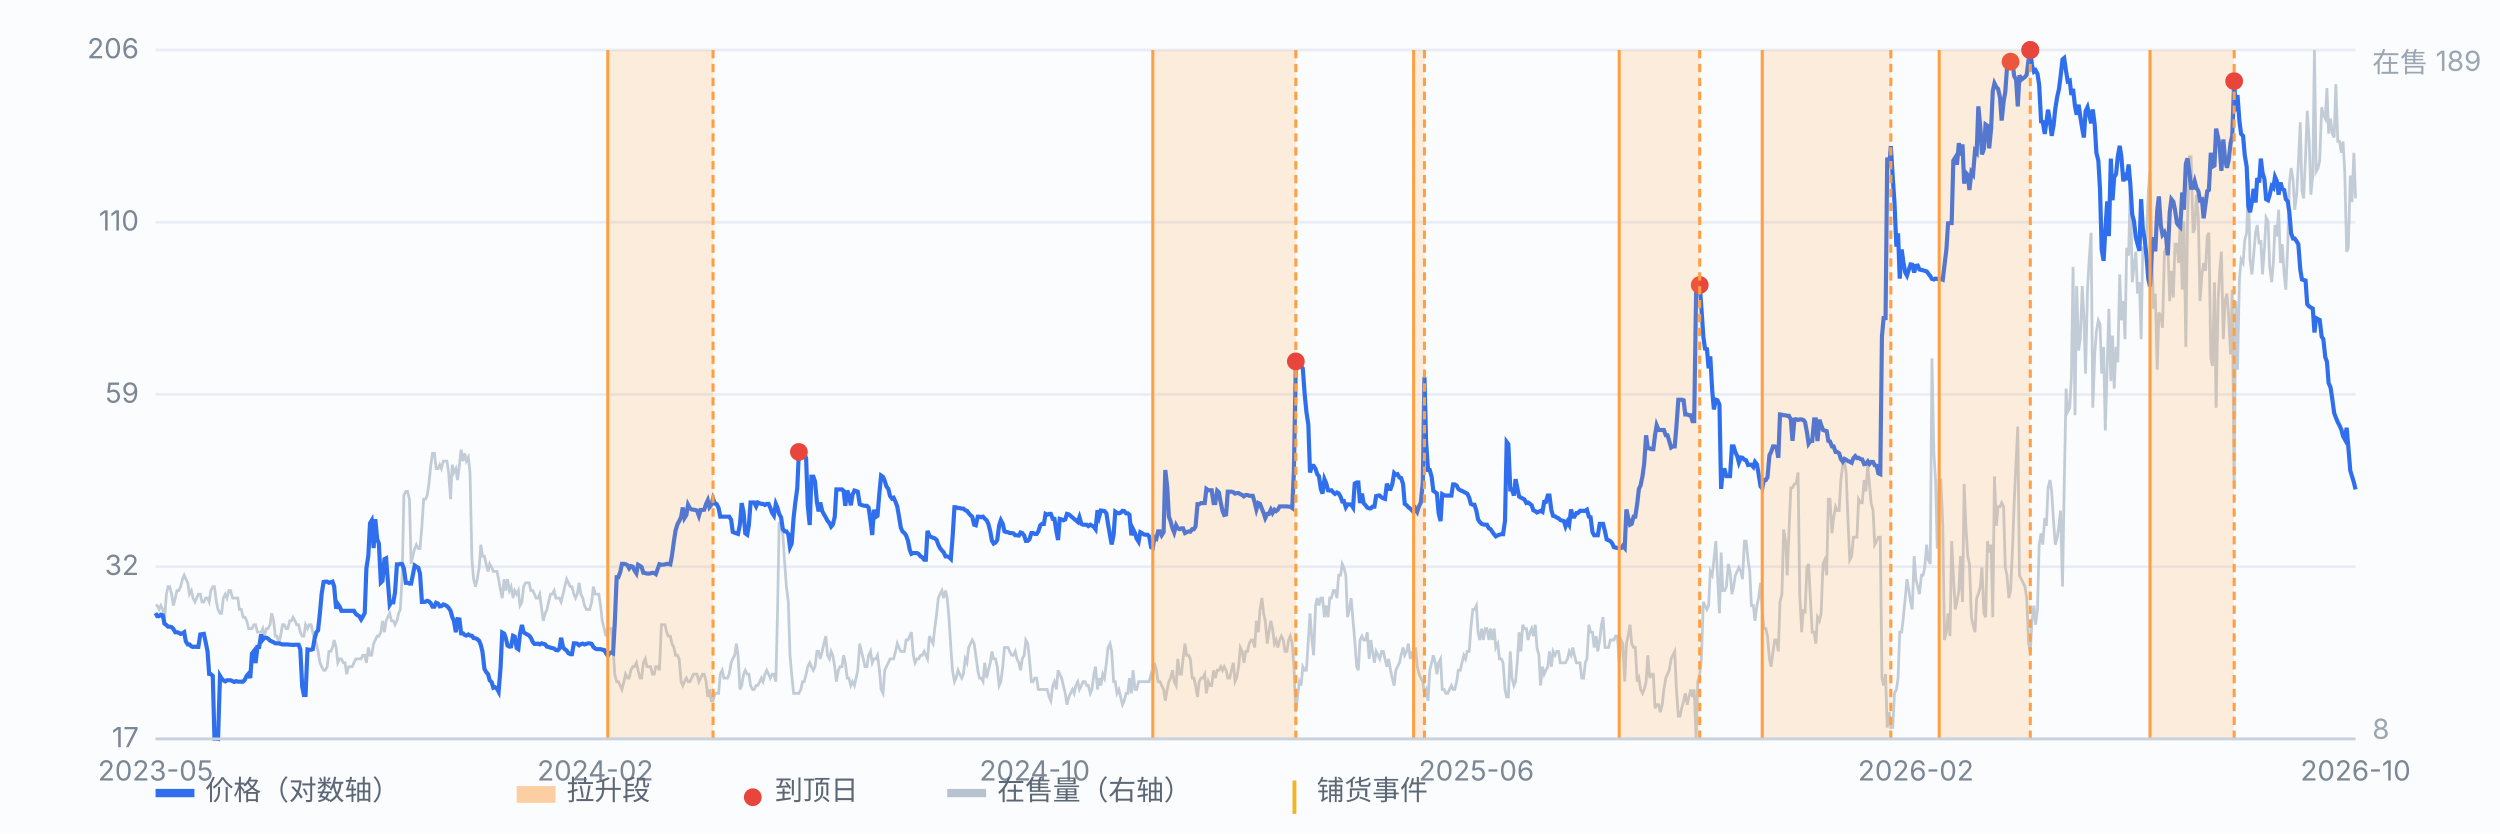
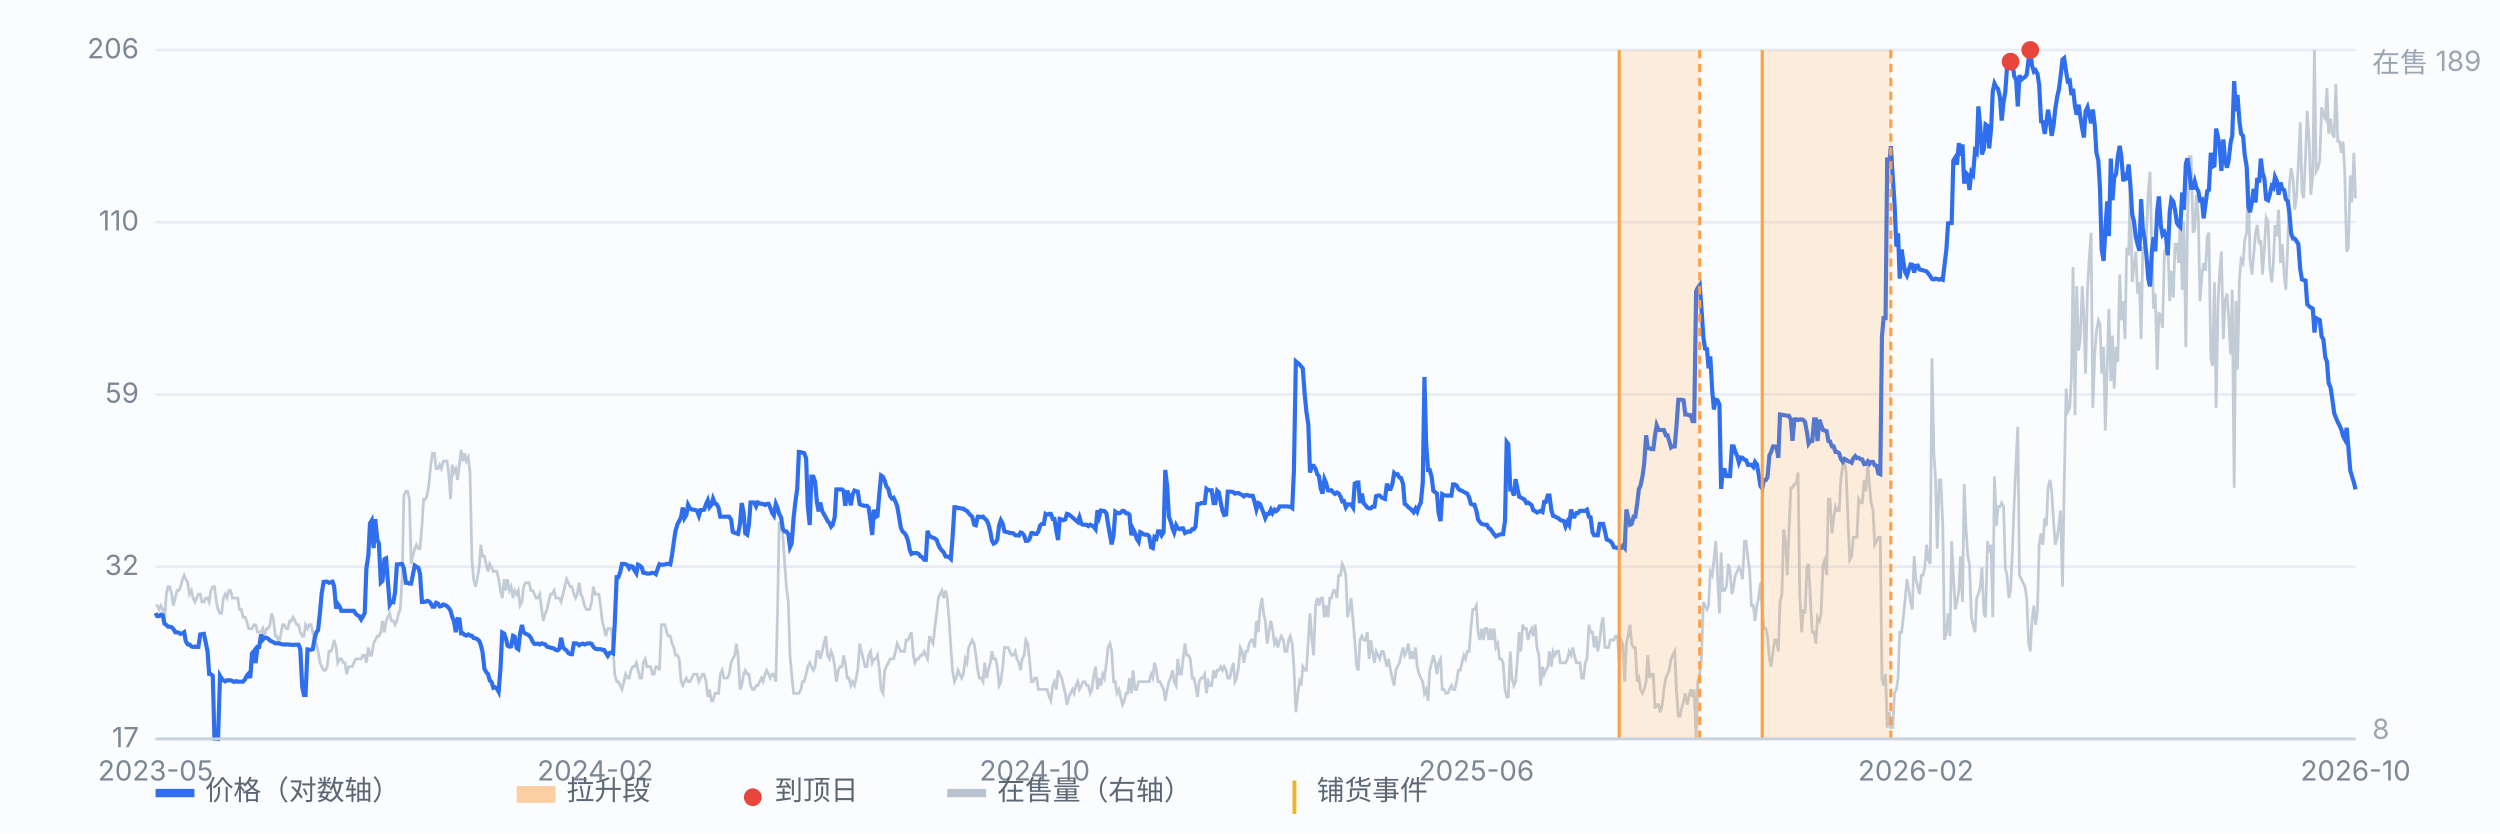
<svg xmlns="http://www.w3.org/2000/svg" viewBox="0 0 900 300" preserveAspectRatio="xMidYMid meet" style="width:100%;max-width:900px;height:auto;display:block" font-family="-apple-system,Segoe UI,Microsoft YaHei,sans-serif" font-size="10">
  <rect x="0" y="0" width="900" height="300" fill="#fbfcfe" />
  <line x1="56" y1="266.0" x2="848" y2="266.0" stroke="#e8edf5" stroke-width="1" />
  <text x="50" y="269.0" text-anchor="end" fill="#7b8794">17</text>
  <line x1="56" y1="204.0" x2="848" y2="204.0" stroke="#e8edf5" stroke-width="1" />
  <text x="50" y="207.0" text-anchor="end" fill="#7b8794">32</text>
  <line x1="56" y1="142.0" x2="848" y2="142.0" stroke="#e8edf5" stroke-width="1" />
  <text x="50" y="145.0" text-anchor="end" fill="#7b8794">59</text>
  <line x1="56" y1="80.0" x2="848" y2="80.0" stroke="#e8edf5" stroke-width="1" />
  <text x="50" y="83.0" text-anchor="end" fill="#7b8794">110</text>
  <line x1="56" y1="18.0" x2="848" y2="18.0" stroke="#e8edf5" stroke-width="1" />
  <text x="50" y="21.0" text-anchor="end" fill="#7b8794">206</text>
  <path d="M56.0 218.0 L56.6 218.0 L57.3 219.4 L57.9 218.0 L58.6 219.4 L59.2 223.5 L59.9 213.9 L60.5 211.2 L61.1 211.2 L61.8 213.9 L62.4 218.0 L63.1 215.3 L63.7 212.6 L64.4 212.6 L65.0 211.2 L65.7 208.5 L66.3 207.1 L66.9 208.5 L67.6 209.8 L68.2 213.9 L68.9 212.6 L69.5 215.3 L70.2 216.7 L70.8 215.3 L71.4 213.9 L72.1 213.9 L72.7 216.7 L73.4 216.7 L74.0 215.3 L74.7 215.3 L75.3 216.7 L75.9 212.6 L76.6 211.2 L77.2 211.2 L77.9 216.7 L78.5 219.4 L79.2 220.8 L79.8 220.8 L80.4 215.3 L81.1 213.9 L81.7 215.3 L82.4 212.6 L83.0 212.6 L83.7 215.3 L84.3 215.3 L85.0 215.3 L85.6 215.3 L86.2 219.4 L86.9 219.4 L87.5 222.2 L88.2 222.2 L88.8 223.5 L89.5 226.3 L90.1 226.3 L90.7 226.3 L91.4 224.9 L92.0 224.9 L92.7 227.6 L93.3 227.6 L94.0 227.6 L94.6 226.3 L95.2 229.0 L95.9 226.3 L96.5 226.3 L97.2 224.9 L97.8 220.8 L98.5 223.5 L99.1 229.0 L99.7 229.0 L100.4 231.7 L101.0 229.0 L101.7 224.9 L102.3 224.9 L103.0 226.3 L103.6 226.3 L104.3 223.5 L104.9 223.5 L105.5 222.2 L106.2 223.5 L106.8 224.9 L107.5 224.9 L108.1 227.6 L108.8 229.0 L109.4 229.0 L110.0 224.9 L110.7 226.3 L111.3 224.9 L112.0 224.9 L112.6 227.6 L113.3 230.4 L113.9 231.7 L114.5 234.5 L115.2 238.6 L115.8 240.0 L116.5 241.3 L117.1 241.3 L117.8 240.0 L118.4 234.5 L119.1 234.5 L119.7 233.1 L120.3 230.4 L121.0 233.1 L121.6 238.6 L122.3 237.2 L122.9 237.2 L123.6 238.6 L124.2 238.6 L124.8 242.7 L125.5 240.0 L126.1 240.0 L126.8 240.0 L127.4 238.6 L128.1 237.2 L128.7 237.2 L129.3 237.2 L130.0 237.2 L130.6 235.9 L131.3 235.9 L131.9 238.6 L132.6 233.1 L133.2 235.9 L133.8 235.9 L134.5 231.7 L135.1 230.4 L135.8 229.0 L136.4 229.0 L137.1 227.6 L137.7 223.5 L138.4 227.6 L139.0 223.5 L139.6 222.2 L140.3 220.8 L140.9 223.5 L141.6 223.5 L142.2 224.9 L142.9 223.5 L143.5 220.8 L144.1 219.4 L144.8 207.1 L145.4 178.3 L146.1 176.9 L146.7 176.9 L147.4 179.7 L148.0 203.0 L148.6 200.2 L149.3 197.5 L149.9 196.1 L150.6 197.5 L151.2 197.5 L151.9 189.3 L152.5 179.7 L153.2 179.7 L153.8 178.3 L154.4 174.2 L155.1 167.3 L155.7 163.2 L156.4 163.2 L157.0 168.7 L157.7 168.7 L158.3 167.3 L158.9 168.7 L159.6 166.0 L160.2 166.0 L160.9 166.0 L161.5 170.1 L162.2 179.7 L162.8 167.3 L163.4 170.1 L164.1 168.7 L164.7 172.8 L165.4 167.3 L166.0 161.9 L166.7 166.0 L167.3 163.2 L167.9 166.0 L168.6 164.6 L169.2 170.1 L169.9 201.6 L170.5 208.5 L171.2 211.2 L171.8 208.5 L172.5 204.3 L173.1 196.1 L173.7 200.2 L174.4 200.2 L175.0 203.0 L175.7 205.7 L176.3 203.0 L177.0 204.3 L177.6 205.7 L178.2 205.7 L178.9 205.7 L179.5 208.5 L180.2 212.6 L180.8 215.3 L181.5 208.5 L182.1 212.6 L182.7 208.5 L183.4 212.6 L184.0 211.2 L184.7 215.3 L185.3 212.6 L186.0 213.9 L186.6 212.6 L187.2 218.0 L187.9 216.7 L188.5 211.2 L189.2 209.8 L189.8 209.8 L190.5 209.8 L191.1 212.6 L191.8 212.6 L192.4 213.9 L193.0 215.3 L193.7 215.3 L194.3 213.9 L195.0 219.4 L195.6 223.5 L196.3 220.8 L196.9 219.4 L197.5 216.7 L198.2 213.9 L198.8 213.9 L199.5 212.6 L200.1 215.3 L200.8 215.3 L201.4 215.3 L202.0 216.7 L202.7 213.9 L203.3 211.2 L204.0 208.5 L204.6 209.8 L205.3 211.2 L205.9 211.2 L206.6 213.9 L207.2 215.3 L207.8 213.9 L208.5 209.8 L209.1 213.9 L209.8 215.3 L210.4 218.0 L211.1 219.4 L211.7 219.4 L212.3 219.4 L213.0 216.7 L213.6 211.2 L214.3 213.9 L214.9 213.9 L215.6 213.9 L216.2 218.0 L216.8 223.5 L217.5 226.3 L218.1 229.0 L218.8 226.3 L219.4 226.3 L220.1 226.3 L220.7 233.1 L221.3 242.7 L222.0 245.4 L222.6 245.4 L223.3 246.8 L223.9 248.2 L224.6 245.4 L225.2 242.7 L225.9 244.1 L226.5 244.1 L227.1 241.3 L227.8 240.0 L228.4 240.0 L229.1 238.6 L229.7 241.3 L230.4 244.1 L231.0 244.1 L231.6 238.6 L232.3 237.2 L232.9 240.0 L233.6 240.0 L234.2 240.0 L234.9 242.7 L235.5 242.7 L236.1 240.0 L236.8 240.0 L237.4 241.3 L238.1 224.9 L238.7 224.9 L239.4 224.9 L240.0 227.6 L240.6 229.0 L241.3 229.0 L241.9 231.7 L242.6 233.1 L243.2 235.9 L243.9 235.9 L244.5 237.2 L245.2 245.4 L245.8 246.8 L246.4 245.4 L247.1 244.1 L247.7 245.4 L248.4 245.4 L249.0 244.1 L249.7 242.7 L250.3 242.7 L250.9 242.7 L251.6 245.4 L252.2 244.1 L252.9 242.7 L253.5 242.7 L254.2 245.4 L254.8 250.9 L255.4 248.2 L256.1 252.3 L256.7 252.3 L257.4 249.6 L258.0 249.6 L258.7 249.6 L259.3 242.7 L260.0 241.3 L260.6 244.1 L261.2 244.1 L261.9 244.1 L262.5 242.7 L263.2 238.6 L263.8 237.2 L264.5 235.9 L265.1 231.7 L265.7 235.9 L266.4 248.2 L267.0 246.8 L267.7 242.7 L268.3 241.3 L269.0 242.7 L269.6 242.7 L270.2 246.8 L270.9 248.2 L271.5 248.2 L272.2 246.8 L272.8 246.8 L273.5 245.4 L274.1 244.1 L274.7 245.4 L275.4 242.7 L276.0 241.3 L276.7 242.7 L277.3 244.1 L278.0 242.7 L278.6 242.7 L279.3 245.4 L279.9 220.8 L280.5 187.9 L281.2 190.6 L281.8 192.0 L282.5 203.0 L283.1 211.2 L283.8 216.7 L284.4 235.9 L285.0 242.7 L285.7 249.6 L286.3 249.6 L287.0 249.6 L287.6 249.6 L288.3 248.2 L288.9 245.4 L289.5 245.4 L290.2 242.7 L290.8 240.0 L291.5 238.6 L292.1 240.0 L292.8 241.3 L293.4 240.0 L294.1 234.5 L294.7 234.5 L295.3 237.2 L296.0 234.5 L296.6 231.7 L297.3 229.0 L297.9 235.9 L298.6 237.2 L299.2 234.5 L299.8 235.9 L300.5 240.0 L301.1 245.4 L301.8 241.3 L302.4 240.0 L303.1 240.0 L303.7 235.9 L304.3 238.6 L305.0 244.1 L305.6 244.1 L306.3 246.8 L306.9 245.4 L307.6 246.8 L308.2 244.1 L308.8 241.3 L309.5 231.7 L310.1 234.5 L310.8 237.2 L311.4 240.0 L312.1 240.0 L312.7 235.9 L313.4 234.5 L314.0 238.6 L314.6 237.2 L315.3 237.2 L315.9 235.9 L316.6 241.3 L317.2 248.2 L317.9 249.6 L318.5 241.3 L319.1 240.0 L319.8 238.6 L320.4 237.2 L321.1 237.2 L321.7 237.2 L322.4 234.5 L323.0 231.7 L323.6 233.1 L324.3 234.5 L324.9 234.5 L325.6 234.5 L326.2 230.4 L326.9 230.4 L327.5 229.0 L328.1 227.6 L328.8 235.9 L329.4 238.6 L330.1 237.2 L330.7 237.2 L331.4 235.9 L332.0 235.9 L332.7 234.5 L333.3 235.9 L333.9 237.2 L334.6 229.0 L335.2 230.4 L335.9 231.7 L336.5 226.3 L337.2 220.8 L337.8 215.3 L338.4 213.9 L339.1 212.6 L339.7 215.3 L340.4 212.6 L341.0 215.3 L341.7 223.5 L342.3 233.1 L342.9 241.3 L343.6 245.4 L344.2 244.1 L344.9 241.3 L345.5 242.7 L346.2 244.1 L346.8 242.7 L347.5 237.2 L348.1 238.6 L348.7 233.1 L349.4 231.7 L350.0 230.4 L350.7 231.7 L351.3 235.9 L352.0 241.3 L352.6 244.1 L353.2 244.1 L353.9 245.4 L354.5 238.6 L355.2 244.1 L355.8 241.3 L356.5 238.6 L357.1 234.5 L357.7 237.2 L358.4 237.2 L359.0 240.0 L359.7 246.8 L360.3 245.4 L361.0 240.0 L361.6 233.1 L362.2 233.1 L362.9 233.1 L363.5 234.5 L364.2 235.9 L364.8 235.9 L365.5 234.5 L366.1 237.2 L366.8 238.6 L367.4 241.3 L368.0 237.2 L368.7 235.9 L369.3 230.4 L370.0 231.7 L370.6 237.2 L371.3 245.4 L371.9 245.4 L372.5 244.1 L373.2 244.1 L373.8 248.2 L374.5 248.2 L375.1 248.2 L375.8 248.2 L376.4 248.2 L377.0 248.2 L377.7 250.9 L378.3 252.3 L379.0 246.8 L379.6 245.4 L380.3 248.2 L380.9 241.3 L381.5 242.7 L382.2 244.1 L382.8 246.8 L383.5 249.6 L384.1 253.7 L384.8 250.9 L385.4 249.6 L386.1 248.2 L386.7 249.6 L387.3 246.8 L388.0 245.4 L388.6 248.2 L389.3 246.8 L389.9 245.4 L390.6 245.4 L391.2 246.8 L391.8 246.8 L392.5 249.6 L393.1 248.2 L393.8 242.7 L394.4 240.0 L395.1 248.2 L395.7 244.1 L396.3 246.8 L397.0 242.7 L397.6 244.1 L398.3 238.6 L398.9 233.1 L399.6 231.7 L400.2 234.5 L400.9 245.4 L401.5 245.4 L402.1 249.6 L402.8 248.2 L403.4 250.9 L404.1 253.7 L404.7 252.3 L405.4 249.6 L406.0 249.6 L406.6 244.1 L407.3 249.6 L407.9 241.3 L408.6 248.2 L409.2 248.2 L409.9 245.4 L410.5 245.4 L411.1 245.4 L411.8 245.4 L412.4 245.4 L413.1 245.4 L413.7 245.4 L414.4 242.7 L415.0 244.1 L415.6 238.6 L416.3 241.3 L416.9 245.4 L417.6 245.4 L418.2 246.8 L418.9 248.2 L419.5 252.3 L420.2 248.2 L420.8 245.4 L421.4 244.1 L422.1 241.3 L422.7 245.4 L423.4 246.8 L424.0 237.2 L424.7 242.7 L425.3 242.7 L425.9 237.2 L426.6 231.7 L427.2 235.9 L427.9 235.9 L428.5 237.2 L429.2 244.1 L429.8 244.1 L430.4 246.8 L431.1 250.9 L431.7 245.4 L432.4 244.1 L433.0 244.1 L433.7 242.7 L434.3 249.6 L435.0 245.4 L435.6 246.8 L436.2 246.8 L436.9 241.3 L437.5 244.1 L438.2 241.3 L438.8 241.3 L439.5 240.0 L440.1 241.3 L440.7 240.0 L441.4 241.3 L442.0 244.1 L442.7 244.1 L443.3 241.3 L444.0 238.6 L444.6 245.4 L445.2 244.1 L445.9 240.0 L446.5 233.1 L447.2 234.5 L447.8 238.6 L448.5 234.5 L449.1 234.5 L449.7 231.7 L450.4 230.4 L451.0 230.4 L451.7 233.1 L452.3 223.5 L453.0 227.6 L453.6 219.4 L454.3 215.3 L454.9 220.8 L455.5 223.5 L456.2 231.7 L456.8 227.6 L457.5 223.5 L458.1 226.3 L458.8 231.7 L459.4 230.4 L460.0 233.1 L460.7 230.4 L461.3 229.0 L462.0 230.4 L462.6 234.5 L463.3 234.5 L463.9 230.4 L464.5 229.0 L465.2 231.7 L465.8 240.0 L466.5 256.4 L467.1 250.9 L467.8 245.4 L468.4 246.8 L469.0 240.0 L469.7 241.3 L470.3 241.3 L471.0 230.4 L471.6 220.8 L472.3 230.4 L472.9 235.9 L473.6 218.0 L474.2 215.3 L474.8 218.0 L475.5 215.3 L476.1 215.3 L476.8 222.2 L477.4 218.0 L478.1 222.2 L478.7 215.3 L479.3 215.3 L480.0 212.6 L480.6 212.6 L481.3 215.3 L481.9 207.1 L482.6 207.1 L483.2 203.0 L483.8 204.3 L484.5 207.1 L485.1 222.2 L485.8 219.4 L486.4 215.3 L487.1 223.5 L487.7 230.4 L488.4 240.0 L489.0 241.3 L489.6 230.4 L490.3 229.0 L490.9 230.4 L491.6 230.4 L492.2 227.6 L492.9 237.2 L493.5 230.4 L494.1 234.5 L494.8 238.6 L495.4 234.5 L496.1 235.9 L496.7 237.2 L497.4 234.5 L498.0 234.5 L498.6 237.2 L499.3 240.0 L499.9 237.2 L500.6 241.3 L501.2 244.1 L501.9 246.8 L502.5 241.3 L503.1 240.0 L503.8 238.6 L504.4 235.9 L505.1 233.1 L505.7 235.9 L506.4 234.5 L507.0 231.7 L507.7 237.2 L508.3 234.5 L508.9 237.2 L509.6 233.1 L510.2 240.0 L510.9 242.7 L511.5 244.1 L512.2 245.4 L512.8 249.6 L513.4 248.2 L514.1 252.3 L514.7 241.3 L515.4 238.6 L516.0 235.9 L516.7 238.6 L517.3 242.7 L517.9 238.6 L518.6 237.2 L519.2 248.2 L519.9 248.2 L520.5 249.6 L521.2 249.6 L521.8 248.2 L522.5 246.8 L523.1 248.2 L523.7 248.2 L524.4 245.4 L525.0 241.3 L525.7 241.3 L526.3 238.6 L527.0 235.9 L527.6 237.2 L528.2 234.5 L528.9 234.5 L529.5 226.3 L530.2 219.4 L530.8 219.4 L531.5 218.0 L532.1 227.6 L532.7 230.4 L533.4 226.3 L534.0 230.4 L534.7 226.3 L535.3 226.3 L536.0 230.4 L536.6 226.3 L537.2 230.4 L537.9 226.3 L538.5 233.1 L539.2 231.7 L539.8 237.2 L540.5 237.2 L541.1 238.6 L541.8 248.2 L542.4 250.9 L543.0 250.9 L543.7 234.5 L544.3 244.1 L545.0 246.8 L545.6 245.4 L546.3 237.2 L546.9 227.6 L547.5 234.5 L548.2 224.9 L548.8 226.3 L549.5 226.3 L550.1 230.4 L550.8 227.6 L551.4 226.3 L552.0 229.0 L552.7 224.9 L553.3 233.1 L554.0 235.9 L554.6 246.8 L555.3 240.0 L555.9 242.7 L556.5 241.3 L557.2 240.0 L557.8 234.5 L558.5 240.0 L559.1 234.5 L559.8 235.9 L560.4 234.5 L561.1 234.5 L561.7 238.6 L562.3 238.6 L563.0 238.6 L563.6 238.6 L564.3 237.2 L564.9 234.5 L565.6 235.9 L566.2 233.1 L566.8 235.9 L567.5 238.6 L568.1 238.6 L568.8 238.6 L569.4 244.1 L570.1 244.1 L570.7 238.6 L571.3 237.2 L572.0 224.9 L572.6 227.6 L573.3 227.6 L573.9 233.1 L574.6 229.0 L575.2 234.5 L575.9 230.4 L576.5 224.9 L577.1 222.2 L577.8 233.1 L578.4 233.1 L579.1 233.1 L579.7 230.4 L580.4 230.4 L581.0 230.4 L581.6 229.0 L582.3 229.0 L582.9 238.6 L583.6 230.4 L584.2 231.7 L584.9 245.4 L585.5 231.7 L586.1 229.0 L586.8 224.9 L587.4 231.7 L588.1 233.1 L588.7 233.1 L589.4 245.4 L590.0 244.1 L590.6 248.2 L591.3 249.6 L591.9 248.2 L592.6 245.4 L593.2 235.9 L593.9 244.1 L594.5 242.7 L595.2 242.7 L595.8 255.0 L596.4 253.7 L597.1 253.7 L597.7 256.4 L598.4 253.7 L599.0 248.2 L599.7 244.1 L600.3 242.7 L600.9 241.3 L601.6 237.2 L602.2 235.9 L602.9 234.5 L603.5 248.2 L604.2 257.8 L604.8 257.8 L605.4 255.0 L606.1 252.3 L606.7 249.6 L607.4 253.7 L608.0 250.9 L608.7 248.2 L609.3 250.9 L609.9 248.2 L610.6 266.0 L611.2 245.4 L611.9 242.7 L612.5 237.2 L613.2 216.7 L613.8 218.0 L614.5 219.4 L615.1 218.0 L615.7 205.7 L616.4 207.1 L617.0 201.6 L617.7 194.8 L618.3 207.1 L619.0 220.8 L619.6 198.9 L620.2 212.6 L620.9 212.6 L621.5 211.2 L622.2 203.0 L622.8 205.7 L623.5 213.9 L624.1 211.2 L624.7 207.1 L625.4 205.7 L626.0 204.3 L626.7 205.7 L627.3 208.5 L628.0 194.8 L628.6 194.8 L629.3 201.6 L629.9 205.7 L630.5 218.0 L631.2 218.0 L631.8 223.5 L632.5 218.0 L633.1 215.3 L633.8 209.8 L634.4 219.4 L635.0 226.3 L635.7 226.3 L636.3 229.0 L637.0 237.2 L637.6 240.0 L638.3 234.5 L638.9 230.4 L639.5 230.4 L640.2 234.5 L640.8 216.7 L641.5 213.9 L642.1 190.6 L642.8 194.8 L643.4 207.1 L644.0 192.0 L644.7 175.6 L645.3 175.6 L646.0 174.2 L646.6 174.2 L647.3 170.1 L647.9 213.9 L648.6 227.6 L649.2 219.4 L649.8 220.8 L650.5 204.3 L651.1 203.0 L651.8 216.7 L652.4 227.6 L653.1 227.6 L653.7 231.7 L654.3 222.2 L655.0 223.5 L655.6 220.8 L656.3 203.0 L656.9 201.6 L657.6 207.1 L658.2 179.7 L658.8 179.7 L659.5 192.0 L660.1 186.5 L660.8 182.4 L661.4 183.8 L662.1 183.8 L662.7 172.8 L663.4 167.3 L664.0 166.0 L664.6 170.1 L665.3 187.9 L665.9 201.6 L666.6 200.2 L667.2 193.4 L667.9 193.4 L668.5 193.4 L669.1 179.7 L669.8 181.0 L670.4 181.0 L671.1 172.8 L671.7 176.9 L672.4 167.3 L673.0 174.2 L673.6 181.0 L674.3 183.8 L674.9 196.1 L675.6 194.8 L676.2 193.4 L676.9 193.4 L677.5 244.1 L678.1 246.8 L678.8 242.7 L679.4 261.9 L680.1 256.4 L680.7 261.9 L681.4 261.9 L682.0 249.6 L682.7 248.2 L683.3 244.1 L683.9 227.6 L684.6 227.6 L685.2 222.2 L685.9 215.3 L686.5 208.5 L687.2 212.6 L687.8 216.7 L688.4 219.4 L689.1 200.2 L689.7 208.5 L690.4 211.2 L691.0 213.9 L691.7 207.1 L692.3 207.1 L692.9 204.3 L693.6 196.1 L694.2 201.6 L694.9 203.0 L695.5 129.0 L696.2 163.2 L696.8 172.8 L697.4 197.5 L698.1 172.8 L698.7 172.8 L699.4 189.3 L700.0 230.4 L700.7 227.6 L701.3 220.8 L702.0 229.0 L702.6 194.8 L703.2 207.1 L703.9 219.4 L704.5 216.7 L705.2 212.6 L705.8 200.2 L706.5 216.7 L707.1 174.2 L707.7 189.3 L708.4 200.2 L709.0 203.0 L709.7 222.2 L710.3 224.9 L711.0 227.6 L711.6 215.3 L712.2 213.9 L712.9 211.2 L713.5 204.3 L714.2 220.8 L714.8 222.2 L715.5 194.8 L716.1 198.9 L716.8 196.1 L717.4 222.2 L718.0 171.5 L718.7 189.3 L719.3 182.4 L720.0 182.4 L720.6 181.0 L721.3 182.4 L721.9 204.3 L722.5 207.1 L723.2 215.3 L723.8 212.6 L724.5 197.5 L725.1 181.0 L725.8 166.0 L726.4 153.6 L727.0 207.1 L727.7 208.5 L728.3 209.8 L729.0 211.2 L729.6 215.3 L730.3 231.7 L730.9 234.5 L731.5 223.5 L732.2 218.0 L732.8 224.9 L733.5 219.4 L734.1 196.1 L734.8 192.0 L735.4 196.1 L736.1 186.5 L736.7 189.3 L737.3 175.6 L738.0 172.8 L738.6 176.9 L739.3 187.9 L739.9 196.1 L740.6 193.4 L741.2 189.3 L741.8 183.8 L742.5 211.2 L743.1 175.6 L743.8 139.9 L744.4 148.2 L745.1 146.8 L745.7 135.8 L746.3 96.1 L747.0 149.5 L747.6 103.0 L748.3 126.2 L748.9 122.1 L749.6 103.0 L750.2 113.9 L750.8 134.5 L751.5 104.3 L752.1 93.4 L752.8 83.8 L753.4 146.8 L754.1 127.6 L754.7 119.4 L755.4 115.3 L756.0 116.7 L756.6 134.5 L757.3 124.9 L757.9 155.0 L758.6 131.7 L759.2 111.2 L759.9 137.2 L760.5 120.8 L761.1 139.9 L761.8 124.9 L762.4 130.4 L763.1 98.8 L763.7 115.3 L764.4 108.4 L765.0 122.1 L765.6 89.2 L766.3 92.0 L766.9 66.0 L767.6 101.6 L768.2 96.1 L768.9 90.6 L769.5 105.7 L770.2 101.6 L770.8 122.1 L771.4 89.2 L772.1 89.2 L772.7 85.1 L773.4 68.7 L774.0 61.8 L774.7 92.0 L775.3 111.2 L775.9 105.7 L776.6 133.1 L777.2 112.5 L777.9 113.9 L778.5 118.0 L779.2 90.6 L779.8 89.2 L780.4 87.9 L781.1 108.4 L781.7 97.5 L782.4 107.1 L783.0 87.9 L783.7 87.9 L784.3 94.7 L784.9 78.3 L785.6 104.3 L786.2 79.7 L786.9 124.9 L787.5 79.7 L788.2 56.4 L788.8 56.4 L789.5 83.8 L790.1 82.4 L790.7 70.1 L791.4 78.3 L792.0 108.4 L792.7 98.8 L793.3 94.7 L794.0 97.5 L794.6 85.1 L795.2 83.8 L795.9 129.0 L796.5 131.7 L797.2 101.6 L797.8 146.8 L798.5 108.4 L799.1 97.5 L799.7 90.6 L800.4 122.1 L801.0 108.4 L801.7 105.7 L802.3 113.9 L803.0 127.6 L803.6 104.3 L804.3 175.6 L804.9 108.4 L805.5 133.1 L806.2 100.2 L806.8 93.4 L807.5 94.7 L808.1 86.5 L808.8 83.8 L809.4 64.6 L810.0 93.4 L810.7 98.8 L811.3 92.0 L812.0 83.8 L812.6 81.0 L813.3 87.9 L813.9 86.5 L814.5 98.8 L815.2 89.2 L815.8 78.3 L816.5 79.7 L817.1 96.1 L817.8 101.6 L818.4 94.7 L819.0 81.0 L819.7 85.1 L820.3 75.5 L821.0 94.7 L821.6 87.9 L822.3 98.8 L822.9 104.3 L823.6 87.9 L824.2 66.0 L824.8 60.5 L825.5 64.6 L826.1 75.5 L826.8 70.1 L827.4 59.1 L828.1 44.0 L828.7 68.7 L829.3 71.4 L830.0 56.4 L830.6 39.9 L831.3 50.9 L831.9 70.1 L832.6 63.2 L833.2 18.0 L833.8 61.8 L834.5 60.5 L835.1 57.7 L835.8 38.6 L836.4 41.3 L837.1 42.7 L837.7 31.7 L838.3 48.1 L839.0 42.7 L839.6 48.1 L840.3 49.5 L840.9 30.3 L841.6 50.9 L842.2 50.9 L842.9 55.0 L843.5 50.9 L844.1 61.8 L844.8 90.6 L845.4 89.2 L846.1 63.2 L846.7 72.8 L847.4 55.0 L848.0 71.4" fill="none" stroke="#b9c3cf" stroke-width="1" opacity="0.85" />
  <text x="854" y="26" fill="#9aa6b2">在售 189</text>
  <text x="854" y="266" fill="#9aa6b2">8</text>
  <path d="M56.0 220.7 L56.6 221.8 L57.3 221.8 L57.9 221.3 L58.6 221.5 L59.2 224.5 L59.9 225.0 L60.5 225.6 L61.1 225.6 L61.8 225.8 L62.4 226.4 L63.1 227.6 L63.7 227.6 L64.4 227.8 L65.0 228.2 L65.7 228.0 L66.3 227.6 L66.9 230.9 L67.6 232.0 L68.2 232.0 L68.9 232.7 L69.5 232.9 L70.2 232.8 L70.8 232.9 L71.4 232.9 L72.1 228.4 L72.7 228.3 L73.4 228.2 L74.0 231.0 L74.7 234.4 L75.3 242.6 L75.9 242.7 L76.6 243.3 L77.2 265.9 L77.9 265.9 L78.5 266.0 L79.2 243.3 L79.8 244.3 L80.4 244.9 L81.1 245.3 L81.7 244.9 L82.4 244.9 L83.0 244.9 L83.7 245.2 L84.3 245.5 L85.0 245.2 L85.6 245.4 L86.2 245.4 L86.9 245.4 L87.5 245.4 L88.2 244.6 L88.8 243.3 L89.5 242.5 L90.1 244.1 L90.7 235.3 L91.4 234.4 L92.0 238.7 L92.7 232.9 L93.3 232.9 L94.0 228.4 L94.6 230.3 L95.2 229.6 L95.9 229.6 L96.5 229.9 L97.2 230.6 L97.8 230.9 L98.5 231.2 L99.1 231.6 L99.7 231.6 L100.4 231.6 L101.0 231.8 L101.7 232.0 L102.3 232.0 L103.0 232.0 L103.6 232.0 L104.3 232.1 L104.9 232.1 L105.5 232.2 L106.2 232.1 L106.8 232.1 L107.5 232.1 L108.1 233.7 L108.8 247.3 L109.4 250.2 L110.0 250.2 L110.7 233.8 L111.3 233.9 L112.0 233.9 L112.6 233.7 L113.3 229.7 L113.9 227.6 L114.5 226.9 L115.2 220.4 L115.8 213.7 L116.5 209.5 L117.1 209.4 L117.8 209.4 L118.4 209.8 L119.1 209.6 L119.7 209.4 L120.3 211.1 L121.0 219.1 L121.6 217.4 L122.3 218.4 L122.9 219.9 L123.6 219.9 L124.2 219.9 L124.8 219.9 L125.5 219.9 L126.1 219.9 L126.8 219.9 L127.4 219.9 L128.1 221.0 L128.7 221.5 L129.3 221.8 L130.0 223.0 L130.6 222.0 L131.3 220.7 L131.9 204.6 L132.6 200.0 L133.2 188.4 L133.8 187.4 L134.5 197.3 L135.1 186.9 L135.8 194.1 L136.4 195.7 L137.1 209.7 L137.7 209.1 L138.4 201.3 L139.0 201.0 L139.6 208.8 L140.3 217.7 L140.9 216.7 L141.6 216.8 L142.2 213.3 L142.9 203.2 L143.5 203.2 L144.1 203.0 L144.8 203.1 L145.4 204.7 L146.1 209.8 L146.7 209.8 L147.4 210.1 L148.0 210.1 L148.6 207.1 L149.3 203.6 L149.9 204.0 L150.6 204.4 L151.2 206.5 L151.9 216.7 L152.5 216.7 L153.2 216.6 L153.8 216.3 L154.4 216.5 L155.1 217.2 L155.7 218.4 L156.4 218.4 L157.0 217.0 L157.7 217.3 L158.3 218.3 L158.9 218.2 L159.6 217.6 L160.2 217.8 L160.9 218.2 L161.5 218.8 L162.2 219.9 L162.8 222.1 L163.4 223.5 L164.1 227.6 L164.7 222.9 L165.4 223.0 L166.0 228.0 L166.7 228.0 L167.3 228.6 L167.9 228.8 L168.6 228.4 L169.2 228.8 L169.9 228.9 L170.5 229.7 L171.2 229.8 L171.8 230.1 L172.5 230.7 L173.1 232.2 L173.7 234.7 L174.4 240.8 L175.0 241.9 L175.7 242.7 L176.3 244.9 L177.0 245.6 L177.6 247.6 L178.2 247.4 L178.9 247.9 L179.5 249.0 L180.2 240.4 L180.8 227.7 L181.5 228.1 L182.1 229.8 L182.7 232.4 L183.4 232.8 L184.0 232.7 L184.7 228.9 L185.3 229.2 L186.0 233.3 L186.6 233.7 L187.2 228.2 L187.9 225.0 L188.5 227.6 L189.2 228.1 L189.8 228.4 L190.5 228.8 L191.1 229.6 L191.8 231.1 L192.4 231.8 L193.0 231.8 L193.7 231.7 L194.3 232.0 L195.0 231.6 L195.6 231.8 L196.3 232.0 L196.9 232.8 L197.5 232.9 L198.2 233.2 L198.8 233.3 L199.5 233.5 L200.1 234.0 L200.8 234.1 L201.4 233.5 L202.0 229.6 L202.7 233.0 L203.3 233.7 L204.0 234.2 L204.6 235.1 L205.3 235.5 L205.9 235.5 L206.6 231.6 L207.2 231.6 L207.8 231.7 L208.5 232.3 L209.1 231.9 L209.8 231.7 L210.4 232.0 L211.1 231.8 L211.7 231.6 L212.3 231.6 L213.0 231.8 L213.6 232.9 L214.3 233.5 L214.9 233.7 L215.6 233.7 L216.2 233.7 L216.8 233.9 L217.5 234.0 L218.1 235.0 L218.8 236.1 L219.4 235.1 L220.1 234.9 L220.7 235.2 L221.3 224.7 L222.0 207.8 L222.6 207.8 L223.3 205.9 L223.9 203.0 L224.6 203.0 L225.2 203.1 L225.9 203.5 L226.5 204.6 L227.1 203.8 L227.8 204.0 L228.4 205.3 L229.1 206.4 L229.7 203.3 L230.4 203.7 L231.0 204.2 L231.6 206.2 L232.3 206.3 L232.9 206.5 L233.6 206.5 L234.2 206.4 L234.9 206.2 L235.5 206.3 L236.1 206.7 L236.8 204.7 L237.4 203.1 L238.1 203.3 L238.7 203.3 L239.4 203.2 L240.0 203.0 L240.6 203.0 L241.3 203.2 L241.9 200.0 L242.6 194.9 L243.2 191.0 L243.9 188.7 L244.5 187.6 L245.2 186.1 L245.8 182.7 L246.4 186.5 L247.1 185.4 L247.7 181.7 L248.4 183.0 L249.0 183.4 L249.7 183.5 L250.3 183.6 L250.9 183.8 L251.6 185.7 L252.2 183.6 L252.9 183.6 L253.5 183.5 L254.2 181.4 L254.8 180.1 L255.4 182.6 L256.1 181.7 L256.7 179.5 L257.4 181.3 L258.0 181.5 L258.7 182.9 L259.3 186.0 L260.0 186.0 L260.6 186.0 L261.2 186.0 L261.9 186.0 L262.5 186.0 L263.2 187.1 L263.8 191.5 L264.5 191.8 L265.1 192.0 L265.7 192.2 L266.4 188.6 L267.0 181.1 L267.7 184.5 L268.3 192.0 L269.0 192.5 L269.6 189.0 L270.2 180.9 L270.9 180.9 L271.5 180.9 L272.2 182.3 L272.8 180.9 L273.5 181.2 L274.1 181.4 L274.7 181.4 L275.4 181.8 L276.0 181.4 L276.7 181.4 L277.3 182.8 L278.0 184.7 L278.6 185.6 L279.3 181.4 L279.9 182.8 L280.5 185.0 L281.2 186.3 L281.8 190.4 L282.5 191.3 L283.1 191.3 L283.8 192.3 L284.4 197.0 L285.0 195.7 L285.7 186.4 L286.3 181.0 L287.0 175.9 L287.6 162.7 L288.3 162.8 L288.9 163.0 L289.5 163.1 L290.2 165.0 L290.8 182.1 L291.5 189.0 L292.1 171.6 L292.8 171.6 L293.4 173.3 L294.1 180.9 L294.7 184.1 L295.3 180.9 L296.0 184.0 L296.6 185.1 L297.3 186.3 L297.9 187.5 L298.6 188.3 L299.2 189.6 L299.8 188.9 L300.5 186.1 L301.1 176.2 L301.8 176.2 L302.4 176.2 L303.1 176.2 L303.7 176.7 L304.3 182.1 L305.0 176.6 L305.6 178.3 L306.3 181.9 L306.9 178.1 L307.6 176.6 L308.2 176.8 L308.8 177.0 L309.5 181.5 L310.1 181.8 L310.8 182.0 L311.4 182.1 L312.1 182.1 L312.7 182.7 L313.4 187.7 L314.0 192.6 L314.6 183.5 L315.3 186.1 L315.9 185.7 L316.6 177.3 L317.2 171.2 L317.9 171.7 L318.5 173.1 L319.1 175.1 L319.8 176.0 L320.4 178.5 L321.1 179.5 L321.7 179.2 L322.4 180.7 L323.0 182.3 L323.6 185.7 L324.3 190.0 L324.9 191.3 L325.6 191.9 L326.2 192.8 L326.9 194.7 L327.5 197.9 L328.1 199.4 L328.8 199.1 L329.4 199.1 L330.1 199.1 L330.7 199.4 L331.4 200.3 L332.0 200.6 L332.7 201.5 L333.3 201.5 L333.9 191.1 L334.6 193.0 L335.2 193.3 L335.9 193.6 L336.5 193.8 L337.2 194.4 L337.8 196.1 L338.4 197.3 L339.1 198.2 L339.7 198.8 L340.4 200.3 L341.0 200.3 L341.7 200.6 L342.3 201.2 L342.9 193.8 L343.6 182.6 L344.2 182.6 L344.9 182.9 L345.5 182.9 L346.2 183.1 L346.8 183.1 L347.5 183.7 L348.1 183.9 L348.7 184.7 L349.4 185.5 L350.0 186.0 L350.7 188.9 L351.3 189.1 L352.0 186.0 L352.6 186.0 L353.2 186.2 L353.9 186.0 L354.5 186.7 L355.2 187.3 L355.8 188.6 L356.5 191.3 L357.1 194.7 L357.7 195.7 L358.4 195.3 L359.0 194.4 L359.7 189.1 L360.3 187.3 L361.0 188.6 L361.6 191.3 L362.2 191.5 L362.9 191.6 L363.5 191.9 L364.2 191.9 L364.8 192.0 L365.5 192.7 L366.1 192.7 L366.8 192.8 L367.4 191.7 L368.0 191.9 L368.7 192.8 L369.3 194.7 L370.0 194.7 L370.6 194.1 L371.3 191.9 L371.9 191.9 L372.5 192.2 L373.2 192.2 L373.8 191.3 L374.5 189.1 L375.1 188.6 L375.8 188.6 L376.4 185.0 L377.0 185.3 L377.7 185.0 L378.3 185.0 L379.0 186.8 L379.6 186.8 L380.3 191.3 L380.9 194.4 L381.5 186.8 L382.2 187.0 L382.8 187.3 L383.5 187.0 L384.1 185.0 L384.8 185.2 L385.4 185.7 L386.1 186.3 L386.7 186.8 L387.3 187.3 L388.0 187.9 L388.6 186.2 L389.3 188.6 L389.9 188.9 L390.6 188.9 L391.2 188.9 L391.8 189.4 L392.5 188.9 L393.1 189.2 L393.8 189.7 L394.4 190.5 L395.1 183.7 L395.7 186.0 L396.3 183.8 L397.0 183.9 L397.6 184.0 L398.3 184.8 L398.9 188.7 L399.6 192.7 L400.2 196.0 L400.9 192.5 L401.5 184.2 L402.1 184.6 L402.8 184.8 L403.4 184.6 L404.1 183.9 L404.7 184.0 L405.4 184.8 L406.0 184.8 L406.6 185.3 L407.3 192.7 L407.9 190.5 L408.6 191.9 L409.2 193.9 L409.9 195.0 L410.5 191.6 L411.1 191.9 L411.8 192.4 L412.4 192.5 L413.1 192.5 L413.7 193.1 L414.4 197.0 L415.0 197.3 L415.6 193.4 L416.3 193.9 L416.9 191.3 L417.6 191.3 L418.2 192.7 L418.9 191.6 L419.5 169.2 L420.2 175.3 L420.8 186.0 L421.4 187.6 L422.1 190.2 L422.7 191.7 L423.4 189.1 L424.0 190.2 L424.7 190.5 L425.3 190.2 L425.9 190.2 L426.6 191.9 L427.2 191.6 L427.9 191.3 L428.5 191.4 L429.2 190.5 L429.8 190.5 L430.4 189.5 L431.1 181.5 L431.7 181.5 L432.4 181.1 L433.0 181.1 L433.7 181.1 L434.3 176.0 L435.0 176.5 L435.6 176.5 L436.2 176.5 L436.9 181.1 L437.5 181.1 L438.2 176.7 L438.8 177.3 L439.5 181.1 L440.1 183.9 L440.7 185.4 L441.4 185.2 L442.0 177.0 L442.7 177.0 L443.3 177.0 L444.0 177.2 L444.6 177.7 L445.2 177.5 L445.9 177.5 L446.5 177.9 L447.2 178.2 L447.8 178.7 L448.5 178.2 L449.1 178.2 L449.7 178.5 L450.4 178.5 L451.0 178.5 L451.7 180.9 L452.3 183.4 L453.0 181.1 L453.6 181.4 L454.3 183.2 L454.9 184.7 L455.5 186.5 L456.2 185.0 L456.8 185.0 L457.5 183.5 L458.1 184.7 L458.8 183.5 L459.4 184.0 L460.0 183.5 L460.7 182.3 L461.3 182.3 L462.0 182.3 L462.6 182.3 L463.3 182.3 L463.9 182.4 L464.5 182.4 L465.2 182.9 L465.8 169.6 L466.5 130.1 L467.1 130.6 L467.8 131.2 L468.4 131.9 L469.0 132.6 L469.7 142.1 L470.3 148.2 L471.0 152.9 L471.6 170.1 L472.3 167.7 L472.9 167.7 L473.6 168.8 L474.2 170.7 L474.8 171.4 L475.5 176.0 L476.1 177.7 L476.8 172.5 L477.4 173.9 L478.1 176.5 L478.7 176.6 L479.3 176.5 L480.0 177.3 L480.6 177.8 L481.3 177.3 L481.9 177.6 L482.6 178.8 L483.2 180.5 L483.8 180.4 L484.5 182.6 L485.1 181.6 L485.8 181.6 L486.4 181.6 L487.1 182.7 L487.7 174.1 L488.4 173.7 L489.0 173.7 L489.6 181.1 L490.3 177.7 L490.9 181.1 L491.6 181.9 L492.2 182.7 L492.9 183.0 L493.5 183.0 L494.1 182.4 L494.8 182.4 L495.4 178.6 L496.1 178.4 L496.7 178.4 L497.4 179.1 L498.0 179.4 L498.6 179.6 L499.3 174.1 L499.9 176.0 L500.6 176.0 L501.2 174.4 L501.9 170.3 L502.5 170.9 L503.1 170.7 L503.8 171.9 L504.4 172.1 L505.1 174.2 L505.7 181.4 L506.4 181.9 L507.0 182.6 L507.7 183.1 L508.3 183.7 L508.9 184.4 L509.6 183.1 L510.2 184.2 L510.9 182.1 L511.5 180.9 L512.2 173.7 L512.8 135.7 L513.4 159.3 L514.1 169.2 L514.7 169.2 L515.4 171.7 L516.0 176.7 L516.7 177.2 L517.3 177.7 L517.9 184.7 L518.6 187.6 L519.2 177.9 L519.9 178.3 L520.5 178.4 L521.2 178.4 L521.8 178.4 L522.5 178.4 L523.1 174.4 L523.7 174.4 L524.4 174.8 L525.0 176.0 L525.7 176.5 L526.3 176.7 L527.0 177.1 L527.6 177.4 L528.2 177.7 L528.9 179.1 L529.5 181.4 L530.2 181.7 L530.8 181.7 L531.5 183.9 L532.1 187.0 L532.7 187.9 L533.4 188.6 L534.0 188.8 L534.7 188.9 L535.3 188.9 L536.0 190.2 L536.6 190.5 L537.2 191.4 L537.9 192.4 L538.5 193.1 L539.2 192.7 L539.8 192.5 L540.5 192.3 L541.1 192.3 L541.8 187.5 L542.4 159.1 L543.0 159.9 L543.7 176.2 L544.3 176.2 L545.0 178.4 L545.6 172.5 L546.3 176.0 L546.9 178.8 L547.5 179.1 L548.2 179.5 L548.8 179.8 L549.5 181.1 L550.1 180.9 L550.8 181.4 L551.4 181.9 L552.0 183.7 L552.7 184.0 L553.3 184.5 L554.0 184.2 L554.6 183.9 L555.3 184.3 L555.9 180.7 L556.5 180.7 L557.2 178.4 L557.8 178.4 L558.5 183.7 L559.1 185.7 L559.8 185.9 L560.4 186.3 L561.1 186.6 L561.7 187.2 L562.3 187.4 L563.0 187.6 L563.6 189.5 L564.3 187.8 L564.9 188.9 L565.6 183.4 L566.2 186.0 L566.8 186.0 L567.5 184.7 L568.1 184.7 L568.8 183.9 L569.4 183.9 L570.1 183.9 L570.7 183.9 L571.3 183.5 L572.0 186.0 L572.6 186.2 L573.3 191.6 L573.9 192.7 L574.6 192.7 L575.2 192.7 L575.9 188.6 L576.5 188.6 L577.1 188.6 L577.8 191.3 L578.4 194.2 L579.1 194.5 L579.7 194.8 L580.4 195.6 L581.0 197.0 L581.6 197.1 L582.3 197.3 L582.9 197.3 L583.6 197.3 L584.2 196.5 L584.9 197.3 L585.5 183.4 L586.1 186.2 L586.8 188.9 L587.4 188.6 L588.1 186.0 L588.7 186.0 L589.4 181.3 L590.0 176.0 L590.6 174.8 L591.3 171.4 L591.9 167.0 L592.6 156.7 L593.2 161.3 L593.9 161.4 L594.5 161.7 L595.2 161.7 L595.8 156.7 L596.4 153.1 L597.1 154.8 L597.7 154.8 L598.4 154.8 L599.0 154.8 L599.7 156.7 L600.3 156.7 L600.9 158.7 L601.6 161.1 L602.2 160.7 L602.9 160.7 L603.5 153.7 L604.2 143.9 L604.8 143.9 L605.4 143.9 L606.1 144.1 L606.7 149.2 L607.4 149.2 L608.0 149.5 L608.7 149.5 L609.3 151.6 L609.9 151.6 L610.6 104.8 L611.2 103.6 L611.9 102.6 L612.5 110.8 L613.2 121.2 L613.8 125.5 L614.5 125.7 L615.1 132.6 L615.7 128.3 L616.4 140.7 L617.0 147.4 L617.7 143.9 L618.3 144.1 L619.0 145.7 L619.6 176.0 L620.2 169.2 L620.9 169.2 L621.5 171.4 L622.2 171.4 L622.8 171.4 L623.5 160.7 L624.1 160.7 L624.7 162.7 L625.4 164.2 L626.0 166.5 L626.7 164.7 L627.3 164.8 L628.0 165.5 L628.6 165.7 L629.3 167.4 L629.9 167.3 L630.5 167.3 L631.2 168.1 L631.8 166.3 L632.5 167.2 L633.1 170.7 L633.8 175.1 L634.4 175.8 L635.0 172.8 L635.7 172.8 L636.3 171.8 L637.0 163.9 L637.6 162.7 L638.3 160.7 L638.9 160.7 L639.5 160.9 L640.2 164.8 L640.8 149.2 L641.5 149.3 L642.1 149.5 L642.8 149.5 L643.4 149.7 L644.0 149.7 L644.7 151.0 L645.3 158.7 L646.0 151.0 L646.6 150.9 L647.3 151.2 L647.9 151.0 L648.6 151.0 L649.2 151.2 L649.8 151.9 L650.5 155.6 L651.1 159.7 L651.8 158.7 L652.4 158.7 L653.1 151.0 L653.7 151.0 L654.3 158.8 L655.0 151.1 L655.6 153.0 L656.3 154.8 L656.9 155.0 L657.6 155.2 L658.2 158.7 L658.8 158.9 L659.5 160.7 L660.1 160.7 L660.8 162.7 L661.4 162.7 L662.1 163.2 L662.7 165.2 L663.4 166.2 L664.0 165.2 L664.6 165.5 L665.3 166.0 L665.9 166.2 L666.6 166.6 L667.2 165.0 L667.9 164.2 L668.5 164.9 L669.1 164.8 L669.8 165.3 L670.4 165.4 L671.1 167.1 L671.7 167.0 L672.4 166.1 L673.0 167.0 L673.6 166.3 L674.3 166.3 L674.9 167.5 L675.6 167.7 L676.2 170.4 L676.9 170.7 L677.5 121.1 L678.1 114.5 L678.8 114.5 L679.4 56.7 L680.1 60.4 L680.7 52.6 L681.4 64.1 L682.0 72.7 L682.7 88.8 L683.3 84.0 L683.9 100.3 L684.6 89.8 L685.2 94.3 L685.9 98.1 L686.5 99.2 L687.2 97.0 L687.8 95.2 L688.4 95.3 L689.1 98.1 L689.7 95.7 L690.4 95.6 L691.0 97.0 L691.7 97.2 L692.3 97.3 L692.9 97.5 L693.6 97.7 L694.2 98.5 L694.9 99.4 L695.5 100.4 L696.2 100.6 L696.8 100.3 L697.4 100.4 L698.1 100.7 L698.7 100.4 L699.4 100.7 L700.0 95.6 L700.7 89.8 L701.3 80.4 L702.0 80.3 L702.6 80.3 L703.2 57.8 L703.9 56.7 L704.5 59.3 L705.2 51.5 L705.8 56.0 L706.5 52.0 L707.1 66.1 L707.7 62.2 L708.4 63.0 L709.0 68.4 L709.7 62.0 L710.3 62.8 L711.0 54.3 L711.6 55.0 L712.2 38.3 L712.9 45.6 L713.5 55.6 L714.2 53.6 L714.8 44.8 L715.5 45.3 L716.1 53.4 L716.8 46.3 L717.4 32.8 L718.0 30.0 L718.7 31.4 L719.3 32.0 L720.0 35.1 L720.6 43.4 L721.3 36.6 L721.9 33.1 L722.5 24.7 L723.2 24.0 L723.8 22.2 L724.5 22.2 L725.1 27.4 L725.8 28.7 L726.4 38.3 L727.0 27.1 L727.7 28.7 L728.3 28.2 L729.0 27.7 L729.6 26.9 L730.3 21.4 L730.9 18.0 L731.5 23.5 L732.2 25.8 L732.8 25.3 L733.5 26.6 L734.1 30.6 L734.8 43.7 L735.4 43.9 L736.1 48.2 L736.7 44.0 L737.3 39.5 L738.0 43.7 L738.6 48.9 L739.3 45.0 L739.9 39.2 L740.6 34.8 L741.2 32.2 L741.8 27.6 L742.5 21.4 L743.1 20.9 L743.8 25.8 L744.4 29.3 L745.1 29.0 L745.7 34.2 L746.3 32.0 L747.0 38.3 L747.6 41.3 L748.3 37.7 L748.9 41.9 L749.6 46.3 L750.2 49.5 L750.8 40.1 L751.5 38.6 L752.1 41.3 L752.8 44.4 L753.4 39.4 L754.1 45.0 L754.7 55.0 L755.4 57.8 L756.0 68.0 L756.6 89.8 L757.3 93.9 L757.9 83.1 L758.6 72.5 L759.2 85.0 L759.9 57.1 L760.5 72.1 L761.1 63.9 L761.8 62.6 L762.4 56.4 L763.1 52.5 L763.7 56.5 L764.4 65.3 L765.0 62.2 L765.6 64.9 L766.3 59.2 L766.9 66.1 L767.6 77.2 L768.2 79.5 L768.9 85.4 L769.5 87.8 L770.2 90.3 L770.8 71.7 L771.4 82.3 L772.1 86.2 L772.7 91.9 L773.4 100.4 L774.0 103.1 L774.7 90.2 L775.3 85.4 L775.9 90.5 L776.6 75.9 L777.2 70.7 L777.9 81.2 L778.5 84.5 L779.2 83.6 L779.8 85.4 L780.4 91.9 L781.1 76.4 L781.7 71.7 L782.4 72.6 L783.0 75.5 L783.7 80.3 L784.3 81.2 L784.9 81.8 L785.6 69.3 L786.2 75.5 L786.9 59.0 L787.5 57.0 L788.2 62.2 L788.8 67.6 L789.5 67.6 L790.1 65.3 L790.7 67.6 L791.4 68.8 L792.0 72.1 L792.7 71.8 L793.3 78.6 L794.0 73.4 L794.6 68.8 L795.2 68.4 L795.9 55.0 L796.5 60.0 L797.2 59.6 L797.8 46.3 L798.5 49.5 L799.1 52.9 L799.7 61.5 L800.4 50.2 L801.0 57.1 L801.7 60.4 L802.3 57.8 L803.0 51.5 L803.6 48.9 L804.3 29.2 L804.9 40.1 L805.5 34.2 L806.2 43.7 L806.8 48.2 L807.5 48.9 L808.1 55.8 L808.8 60.0 L809.4 74.2 L810.0 76.4 L810.7 72.5 L811.3 68.0 L812.0 72.9 L812.6 64.1 L813.3 65.7 L813.9 57.1 L814.5 62.2 L815.2 64.5 L815.8 71.7 L816.5 72.1 L817.1 70.1 L817.8 67.0 L818.4 67.6 L819.0 63.7 L819.7 65.3 L820.3 70.1 L821.0 65.7 L821.6 68.0 L822.3 68.4 L822.9 71.7 L823.6 72.5 L824.2 76.8 L824.8 84.0 L825.5 85.9 L826.1 85.9 L826.8 86.9 L827.4 87.9 L828.1 97.0 L828.7 100.6 L829.3 100.8 L830.0 101.0 L830.6 109.5 L831.3 110.3 L831.9 110.7 L832.6 111.1 L833.2 119.7 L833.8 114.5 L834.5 114.9 L835.1 115.2 L835.8 121.2 L836.4 122.1 L837.1 128.6 L837.7 130.2 L838.3 137.9 L839.0 139.5 L839.6 143.5 L840.3 148.7 L840.9 150.3 L841.6 152.0 L842.2 153.1 L842.9 154.7 L843.5 157.0 L844.1 158.1 L844.8 154.0 L845.4 160.9 L846.1 169.4 L846.7 171.4 L847.4 173.7 L848.0 176.2" fill="none" stroke="#2f6fed" stroke-width="1.5" />
-   <rect x="218.8" y="18" width="38.0" height="248" fill="#ff9f43" opacity="0.18" />
-   <line x1="218.8" y1="18" x2="218.8" y2="266" stroke="#ff9f43" stroke-width="1.1" />
-   <line x1="256.7" y1="18" x2="256.7" y2="266" stroke="#ff9f43" stroke-width="1.1" stroke-dasharray="3 2" />
-   <circle cx="287.6" cy="162.7" r="3.2" fill="#e8453c" />
-   <rect x="415.0" y="18" width="51.5" height="248" fill="#ff9f43" opacity="0.18" />
-   <line x1="415.0" y1="18" x2="415.0" y2="266" stroke="#ff9f43" stroke-width="1.1" />
-   <line x1="466.5" y1="18" x2="466.5" y2="266" stroke="#ff9f43" stroke-width="1.1" stroke-dasharray="3 2" />
-   <circle cx="466.5" cy="130.1" r="3.2" fill="#e8453c" />
-   <rect x="508.9" y="18" width="3.9" height="248" fill="#ff9f43" opacity="0.18" />
-   <line x1="508.9" y1="18" x2="508.9" y2="266" stroke="#ff9f43" stroke-width="1.1" />
-   <line x1="512.8" y1="18" x2="512.8" y2="266" stroke="#ff9f43" stroke-width="1.1" stroke-dasharray="3 2" />
-   <circle cx="611.9" cy="102.6" r="3.2" fill="#e8453c" />
  <rect x="582.9" y="18" width="29.0" height="248" fill="#ff9f43" opacity="0.18" />
  <line x1="582.9" y1="18" x2="582.9" y2="266" stroke="#ff9f43" stroke-width="1.1" />
  <line x1="611.9" y1="18" x2="611.9" y2="266" stroke="#ff9f43" stroke-width="1.1" stroke-dasharray="3 2" />
  <circle cx="723.8" cy="22.2" r="3.2" fill="#e8453c" />
  <rect x="634.4" y="18" width="46.3" height="248" fill="#ff9f43" opacity="0.18" />
  <line x1="634.4" y1="18" x2="634.4" y2="266" stroke="#ff9f43" stroke-width="1.1" />
  <line x1="680.7" y1="18" x2="680.7" y2="266" stroke="#ff9f43" stroke-width="1.1" stroke-dasharray="3 2" />
  <circle cx="730.9" cy="18.0" r="3.2" fill="#e8453c" />
-   <rect x="698.1" y="18" width="32.8" height="248" fill="#ff9f43" opacity="0.18" />
-   <line x1="698.1" y1="18" x2="698.1" y2="266" stroke="#ff9f43" stroke-width="1.1" />
-   <line x1="730.9" y1="18" x2="730.9" y2="266" stroke="#ff9f43" stroke-width="1.1" stroke-dasharray="3 2" />
-   <circle cx="730.9" cy="18.0" r="3.2" fill="#e8453c" />
-   <rect x="774.0" y="18" width="30.2" height="248" fill="#ff9f43" opacity="0.18" />
-   <line x1="774.0" y1="18" x2="774.0" y2="266" stroke="#ff9f43" stroke-width="1.1" />
-   <line x1="804.3" y1="18" x2="804.3" y2="266" stroke="#ff9f43" stroke-width="1.1" stroke-dasharray="3 2" />
-   <circle cx="804.3" cy="29.2" r="3.2" fill="#e8453c" />
  <line x1="56" y1="266" x2="848" y2="266" stroke="#c8d2de" stroke-width="1" />
  <text x="56.0" y="281" text-anchor="middle" fill="#7b8794">2023-05</text>
  <text x="214.3" y="281" text-anchor="middle" fill="#7b8794">2024-02</text>
  <text x="372.5" y="281" text-anchor="middle" fill="#7b8794">2024-10</text>
  <text x="531.5" y="281" text-anchor="middle" fill="#7b8794">2025-06</text>
  <text x="689.7" y="281" text-anchor="middle" fill="#7b8794">2026-02</text>
  <text x="848.0" y="281" text-anchor="middle" fill="#7b8794">2026-10</text>
  <g transform="translate(56,292)">
    <rect x="0" y="-8" width="14" height="3" fill="#2f6fed" />
    <text x="18" y="-4" fill="#5b6774">价格（对数轴）</text>
    <rect x="130" y="-9" width="14" height="6" fill="#ff9f43" opacity="0.5" />
    <text x="148" y="-4" fill="#5b6774">拉升段</text>
    <circle cx="215" cy="-5" r="3.2" fill="#e8453c" />
    <text x="223" y="-4" fill="#5b6774">到顶日</text>
    <rect x="285" y="-8" width="14" height="3" fill="#b9c3cf" />
    <text x="303" y="-4" fill="#5b6774">在售量（右轴）</text>
    <line x1="410" y1="-11" x2="410" y2="1" stroke="#f0b429" stroke-width="1.4" />
    <text x="418" y="-4" fill="#5b6774">铺货事件</text>
  </g>
</svg>
